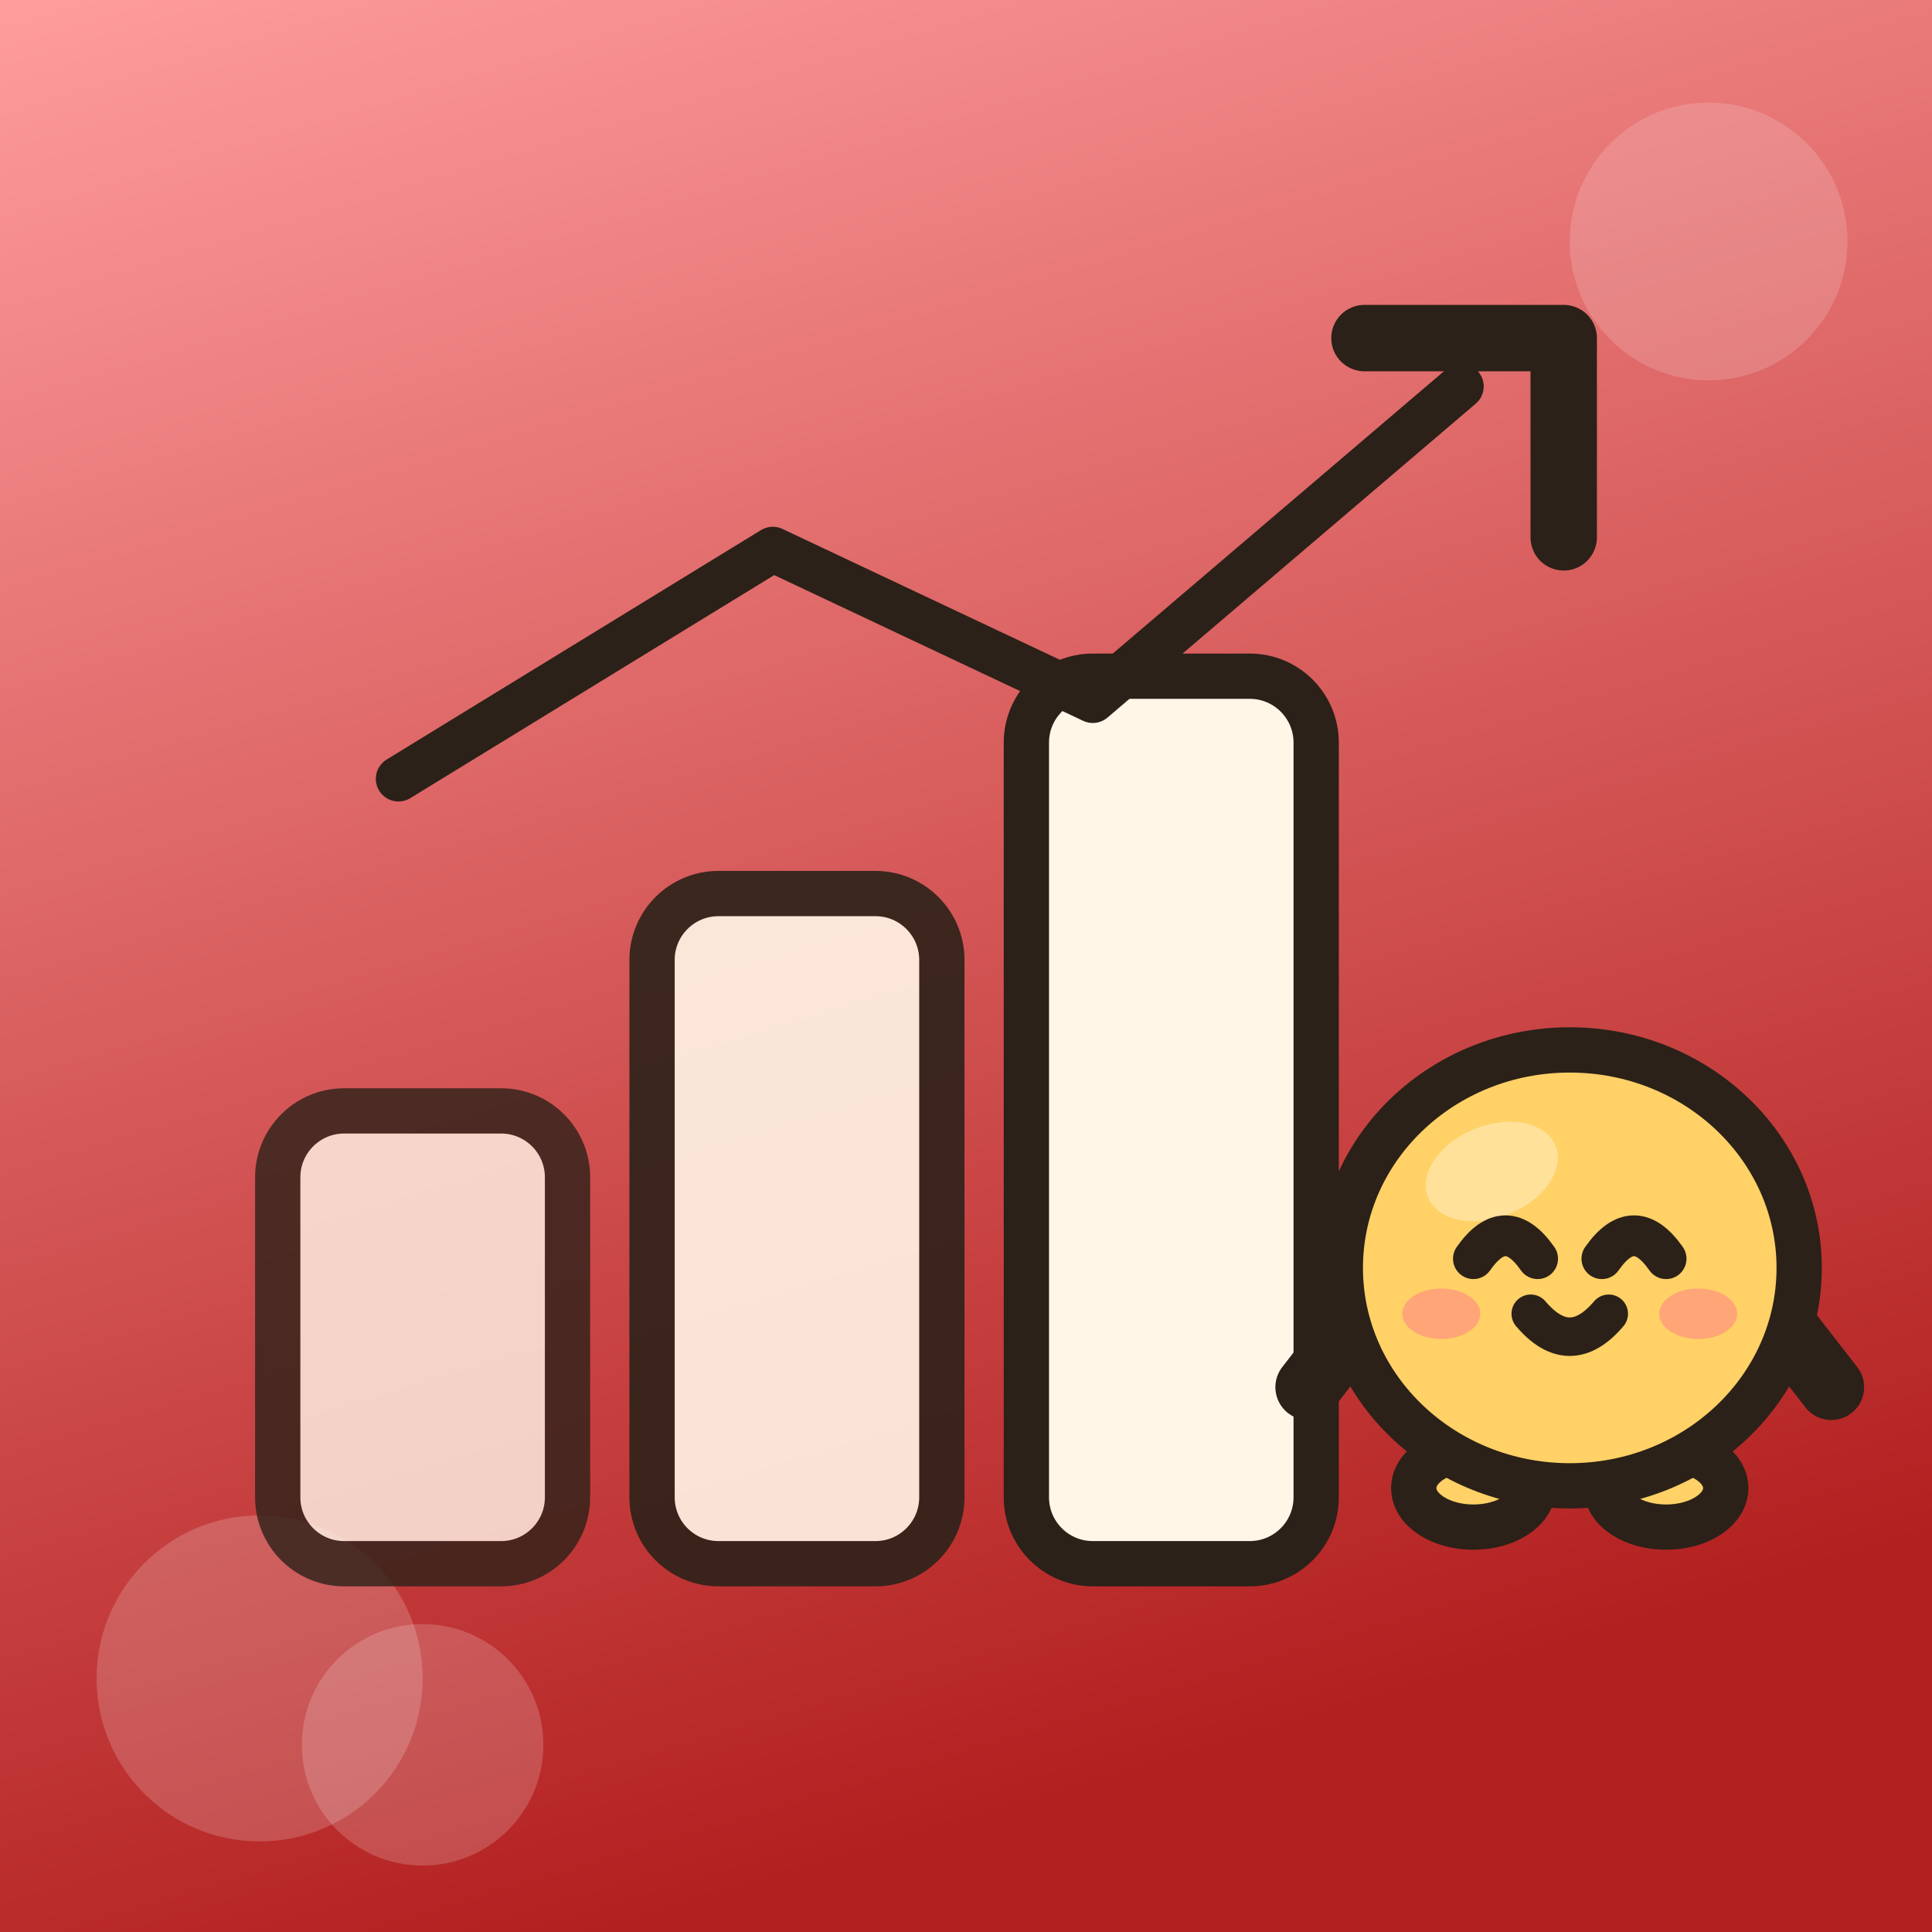
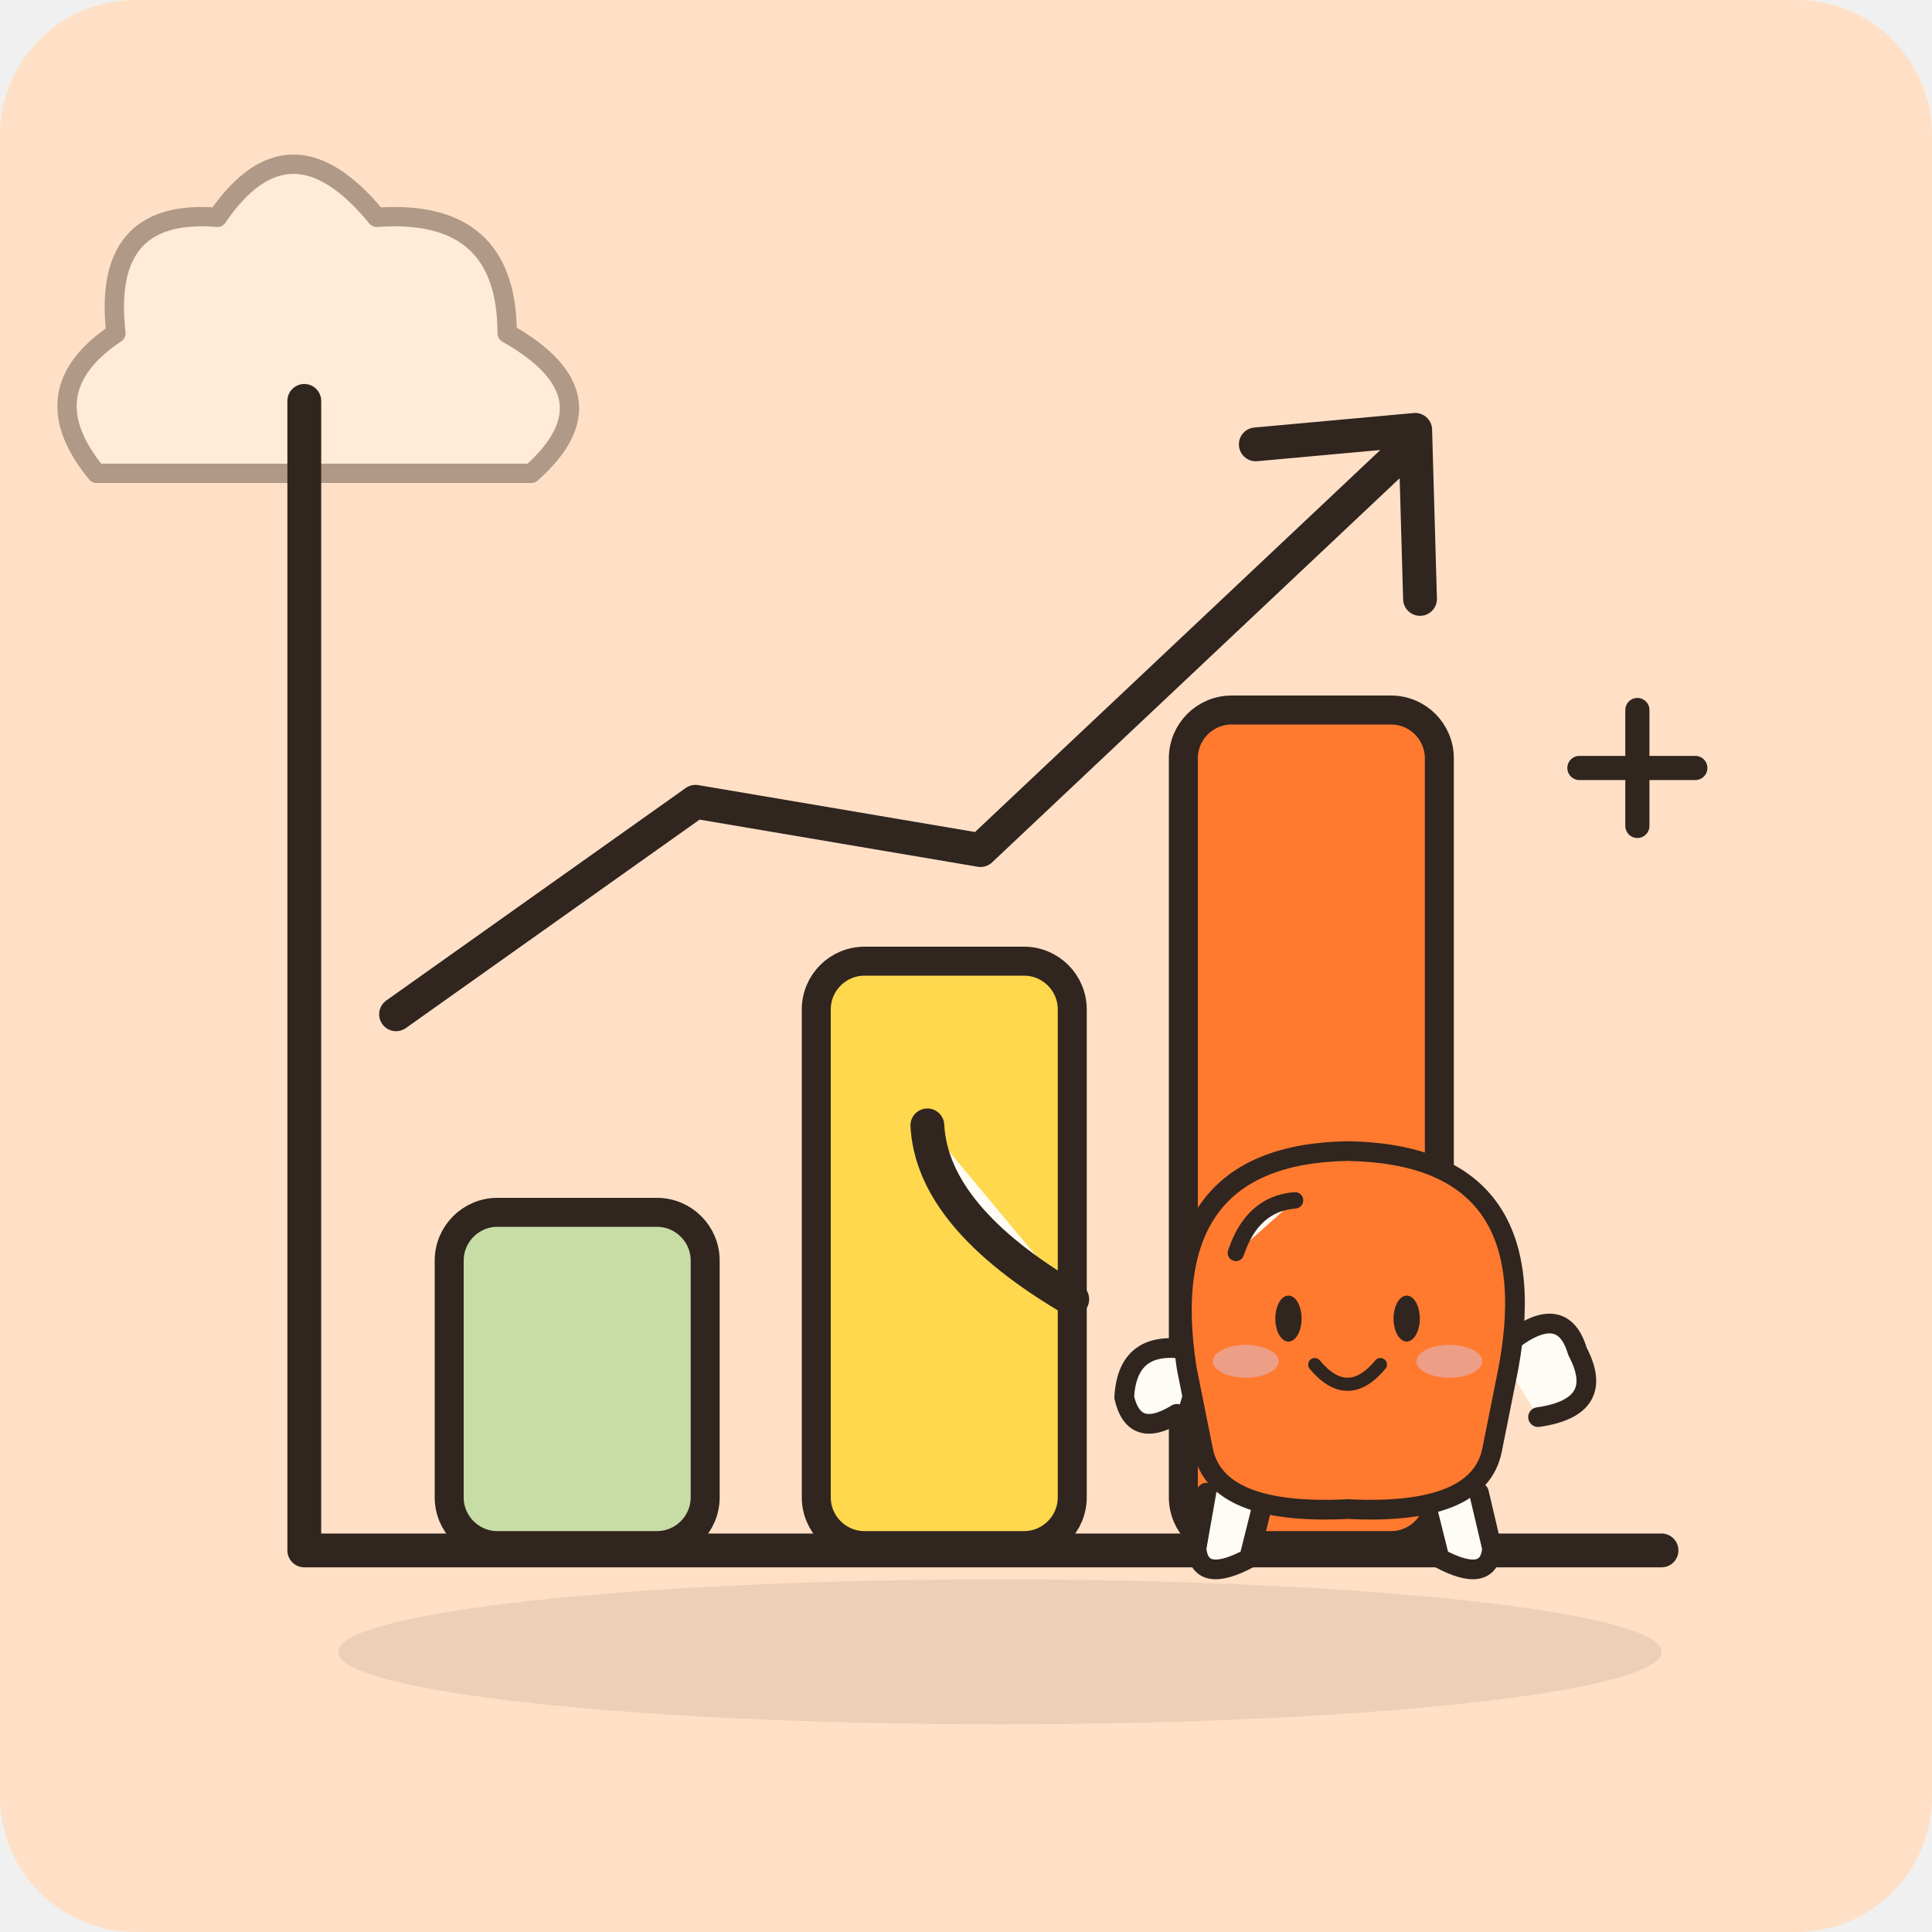
- <svg xmlns="http://www.w3.org/2000/svg" viewBox="0 0 640 640" width="640" height="640" role="img">
-   <defs>
-     <linearGradient id="bg" x1="0" y1="0" x2=".3" y2="1">
-       <stop offset="0" stop-color="#ff9d9d" />
-       <stop offset="1" stop-color="#b32020" />
-     </linearGradient>
-   </defs>
-   <rect width="640" height="640" fill="url(#bg)" />
-   <circle cx="86" cy="556" r="54" fill="#fff" opacity=".18" />
-   <circle cx="140" cy="578" r="40" fill="#fff" opacity=".18" />
-   <circle cx="566" cy="80" r="46" fill="#fff" opacity=".16" />
-   <g fill="none" stroke="#2b2118" stroke-width="15" stroke-linecap="round" stroke-linejoin="round">
-     <rect x="92" y="368" width="96" height="150" rx="22" fill="#fff6e8" opacity=".8" />
-     <rect x="216" y="296" width="96" height="222" rx="22" fill="#fff6e8" opacity=".9" />
-     <rect x="340" y="224" width="96" height="294" rx="22" fill="#fff6e8" />
-     <path d="M132 258l124-76 106 50 122-104" />
-     <path d="M452 112h66v66" stroke-width="22" />
-     <ellipse cx="488.08" cy="492.96" rx="19.76" ry="12.92" fill="#ffd166" />
-     <ellipse cx="551.92" cy="492.96" rx="19.76" ry="12.92" fill="#ffd166" />
-     <path d="M454.64 432.16L433.36 459.52" fill="none" stroke-linecap="round" stroke-width="21.75" stroke="#2b2118" />
-     <path d="M585.36 432.16L606.64 459.52" fill="none" stroke-linecap="round" stroke-width="21.75" stroke="#2b2118" />
-     <ellipse cx="520" cy="420" rx="76" ry="72.2" fill="#ffd166" />
-     <ellipse cx="494.16" cy="388.08" rx="22.8" ry="15.2" fill="#fff" opacity=".34" stroke="none" transform="rotate(-22 494.16 388.08)" />
-     <ellipse cx="477.44" cy="435.2" rx="12.92" ry="8.36" fill="#ff9d7a" opacity=".85" stroke="none" />
-     <ellipse cx="562.56" cy="435.2" rx="12.92" ry="8.36" fill="#ff9d7a" opacity=".85" stroke="none" />
-     <path d="M488.08 416.96q10.64 -15.2 21.28 0" fill="none" stroke="#2b2118" stroke-width="13.5" stroke-linecap="round" />
-     <path d="M530.64 416.96q10.64 -15.2 21.28 0" fill="none" stroke="#2b2118" stroke-width="13.5" stroke-linecap="round" />
-     <path d="M507.08 435.2q12.92 15.2 25.84 0" fill="none" stroke="#2b2118" stroke-width="12.75" stroke-linecap="round" />
+ <svg xmlns="http://www.w3.org/2000/svg" viewBox="0 0 400 400" role="img" aria-labelledby="title">
+   <g stroke-linejoin="round" stroke-linecap="round">
+     <rect width="400" height="400" rx="28" fill="#FFE0C6" />
+     <ellipse cx="207" cy="342" rx="137" ry="15" fill="#30251F" opacity=".09" />
+     <g opacity=".38">
+       <path d="M20 98 Q6 81 24 69 Q21 43 45 45 Q60 23 78 45 Q105 43 105 69 Q128 82 110 98Z" fill="#FFFCF5" stroke="#30251F" stroke-width="4" stroke-linecap="round" stroke-linejoin="round" />
+     </g>
+     <path d="M63 83V321H344" fill="none" stroke="#30251F" stroke-width="7" stroke-linecap="round" stroke-linejoin="round" />
+     <rect x="93" y="251" width="53" height="69" rx="10" fill="#C8DDA5" stroke="#30251F" stroke-width="6" />
+     <rect x="169" y="199" width="53" height="121" rx="10" fill="#FFD84D" stroke="#30251F" stroke-width="6" />
+     <rect x="245" y="147" width="53" height="173" rx="10" fill="#FF7A2F" stroke="#30251F" stroke-width="6" />
+     <path d="M82 210L144 166L203 176L290 94 M260 92L293 89L294 124" fill="none" stroke="#30251F" stroke-width="7" stroke-linecap="round" stroke-linejoin="round" />
+     <g transform="translate(279 273) scale(0.68)">
+       <path d="M-25 53 L-30 73 Q-45 81 -46 70 L-43 53" fill="#FFFCF5" stroke="#30251F" stroke-width="6" stroke-linecap="round" stroke-linejoin="round" />
+       <path d="M23 53 L28 73 Q43 81 44 70 L40 53" fill="#FFFCF5" stroke="#30251F" stroke-width="6" stroke-linecap="round" stroke-linejoin="round" />
+       <path d="M-46 10 Q-67 5 -68 24 Q-65 37 -52 29" fill="#FFFCF5" stroke="#30251F" stroke-width="6" stroke-linecap="round" stroke-linejoin="round" />
+       <path d="M46 10 Q65 -7 70 10 Q79 27 58 30" fill="#FFFCF5" stroke="#30251F" stroke-width="6" stroke-linecap="round" stroke-linejoin="round" />
+       <path d="M-49 15 Q-59 -50 0 -51 Q61 -50 49 15 L44 40 Q40 60 0 58 Q-40 60 -44 40 Z" fill="#FF7A2F" stroke="#30251F" stroke-width="6" stroke-linecap="round" stroke-linejoin="round" />
+       <path d="M-34 -20 Q-29 -35 -16 -36" fill="#FFFCF5" stroke="#30251F" stroke-width="5" stroke-linecap="round" stroke-linejoin="round" />
+       <g transform="translate(0 0) scale(1)">
+         <ellipse cx="-18" cy="0" rx="4" ry="7" fill="#30251F" />
+         <ellipse cx="18" cy="0" rx="4" ry="7" fill="#30251F" />
+         <ellipse cx="-31" cy="13" rx="10" ry="5" fill="#ED9E87" />
+         <ellipse cx="31" cy="13" rx="10" ry="5" fill="#ED9E87" />
+         <path d="M-10 14 Q0 26 10 14" fill="none" stroke="#30251F" stroke-width="4" stroke-linecap="round" stroke-linejoin="round" />
+       </g>
+     </g>
+     <path d="M222 269Q193 252 192 233" fill="#FFFCF5" stroke="#30251F" stroke-width="7" stroke-linecap="round" stroke-linejoin="round" />
+     <path d="M339 147V171 M327 159H351" fill="none" stroke="#30251F" stroke-width="5" stroke-linecap="round" stroke-linejoin="round" />
  </g>
</svg>
